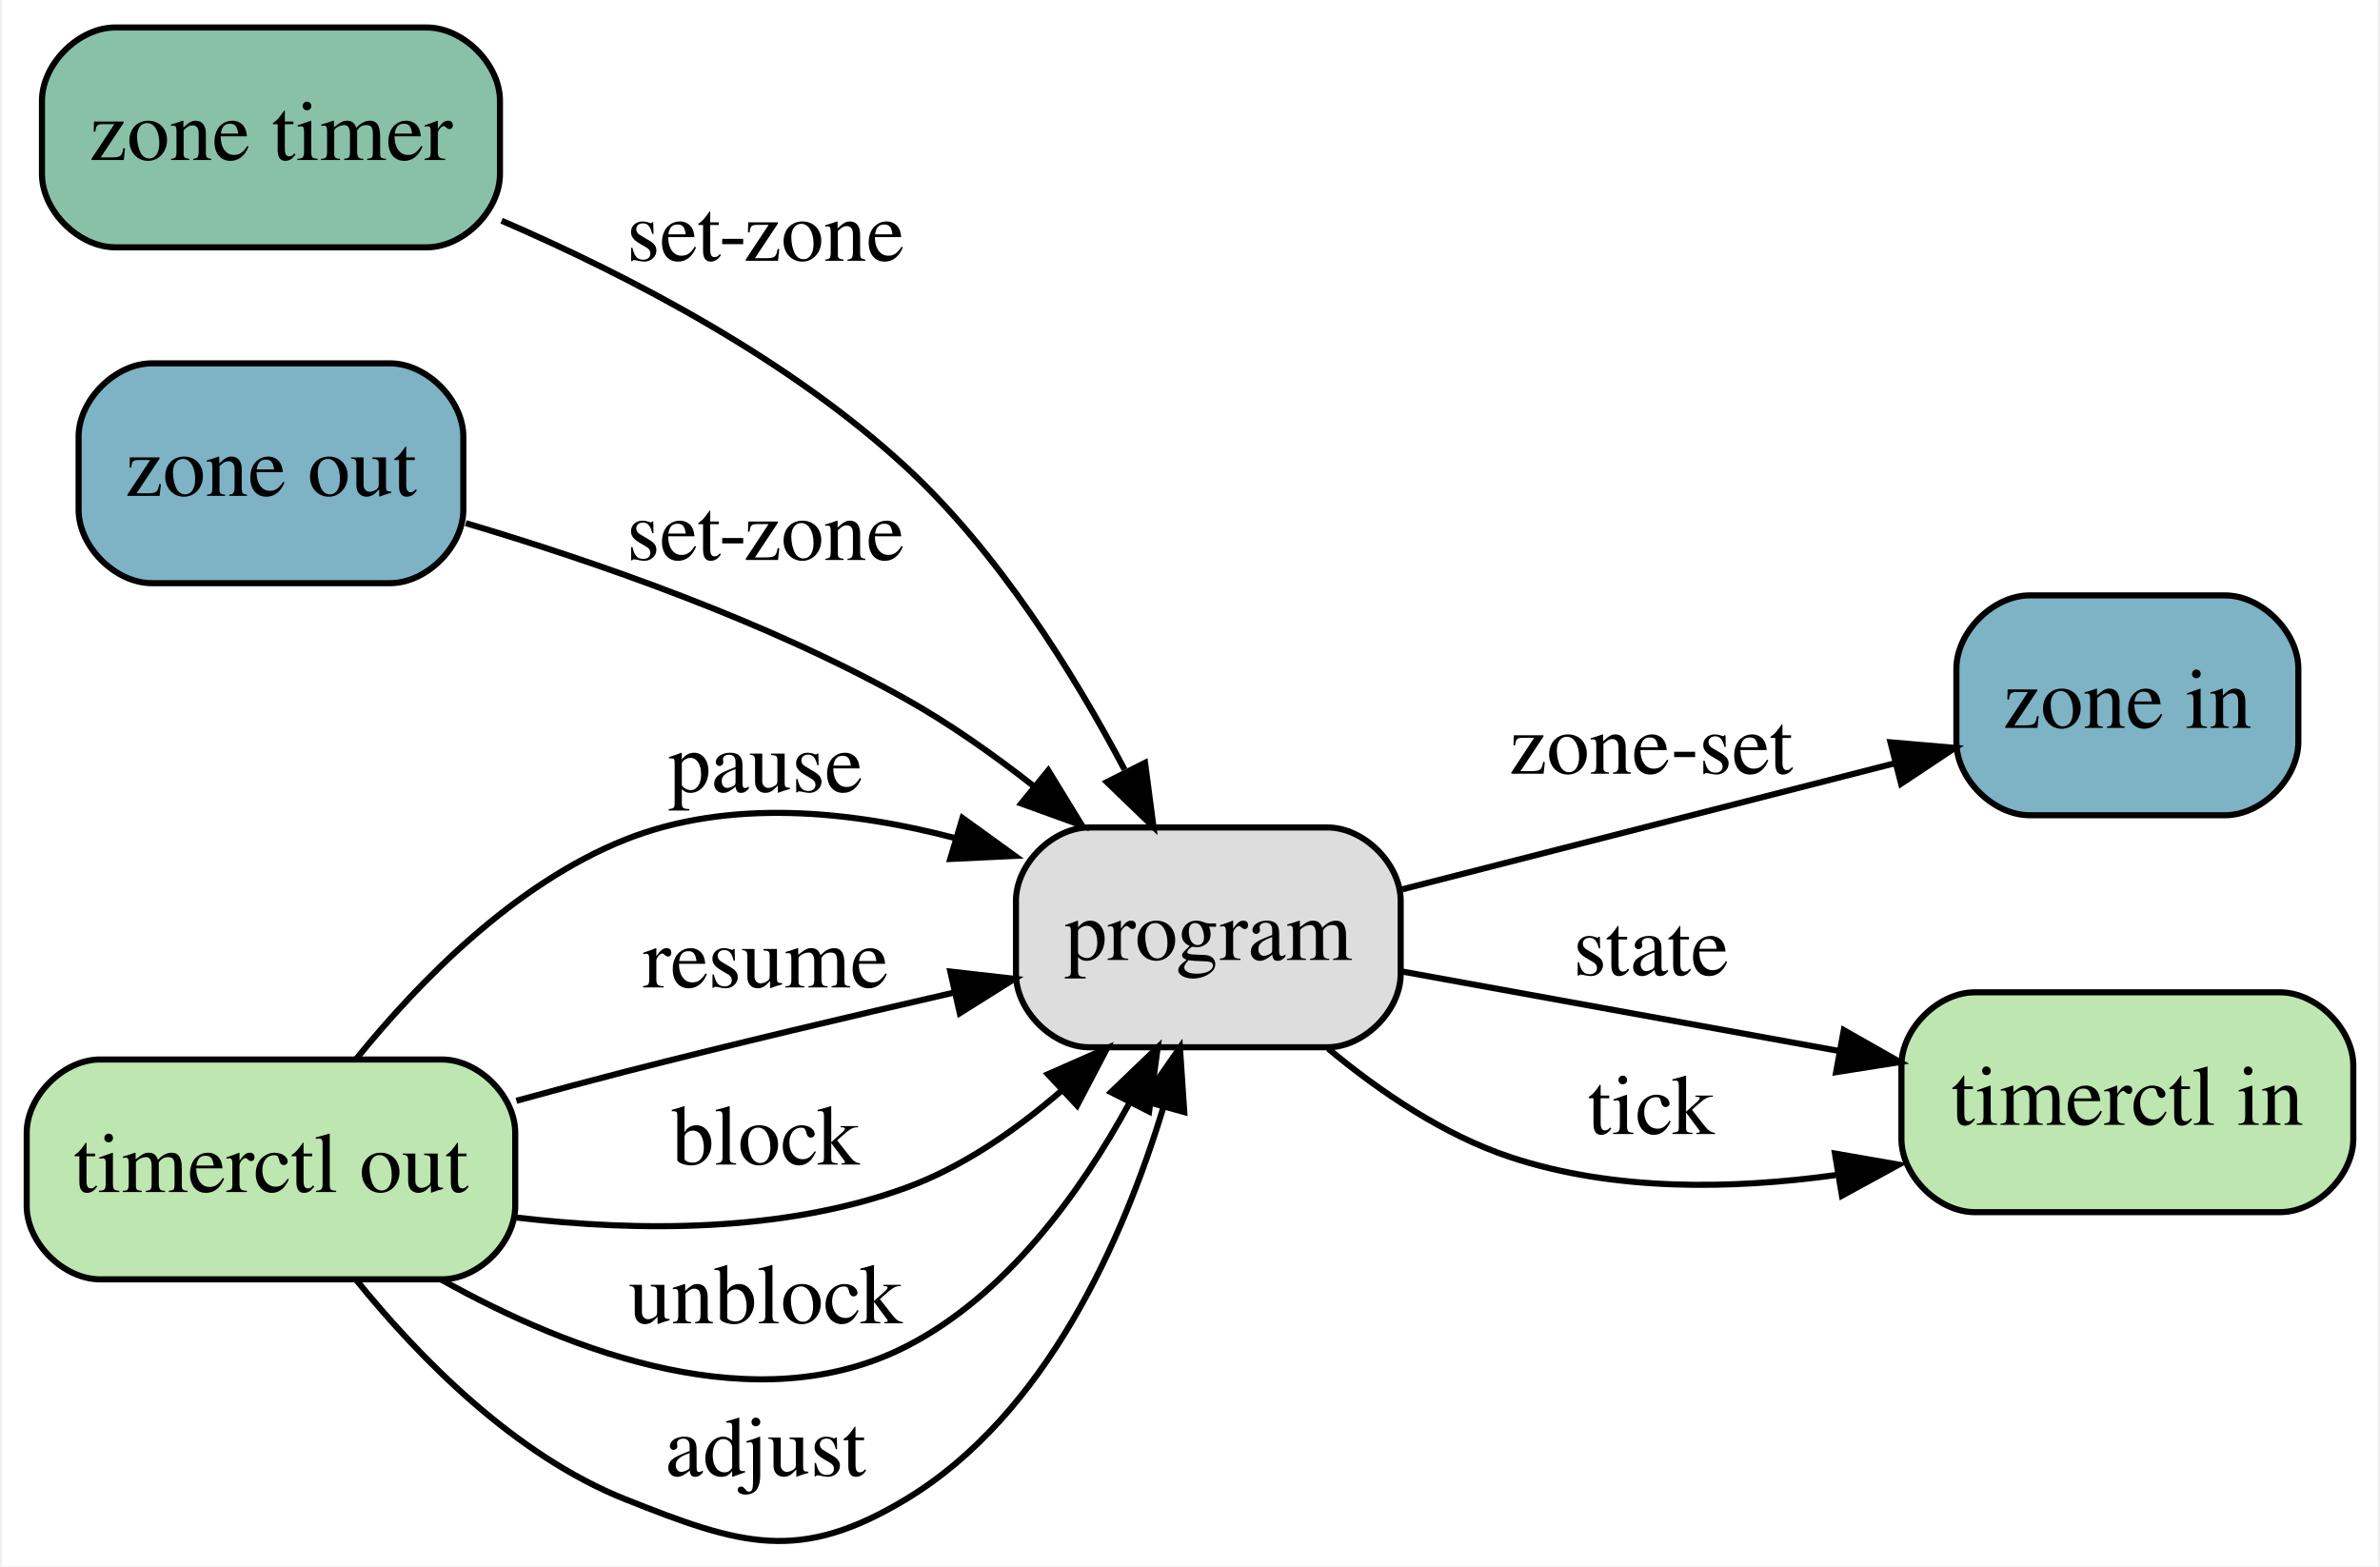
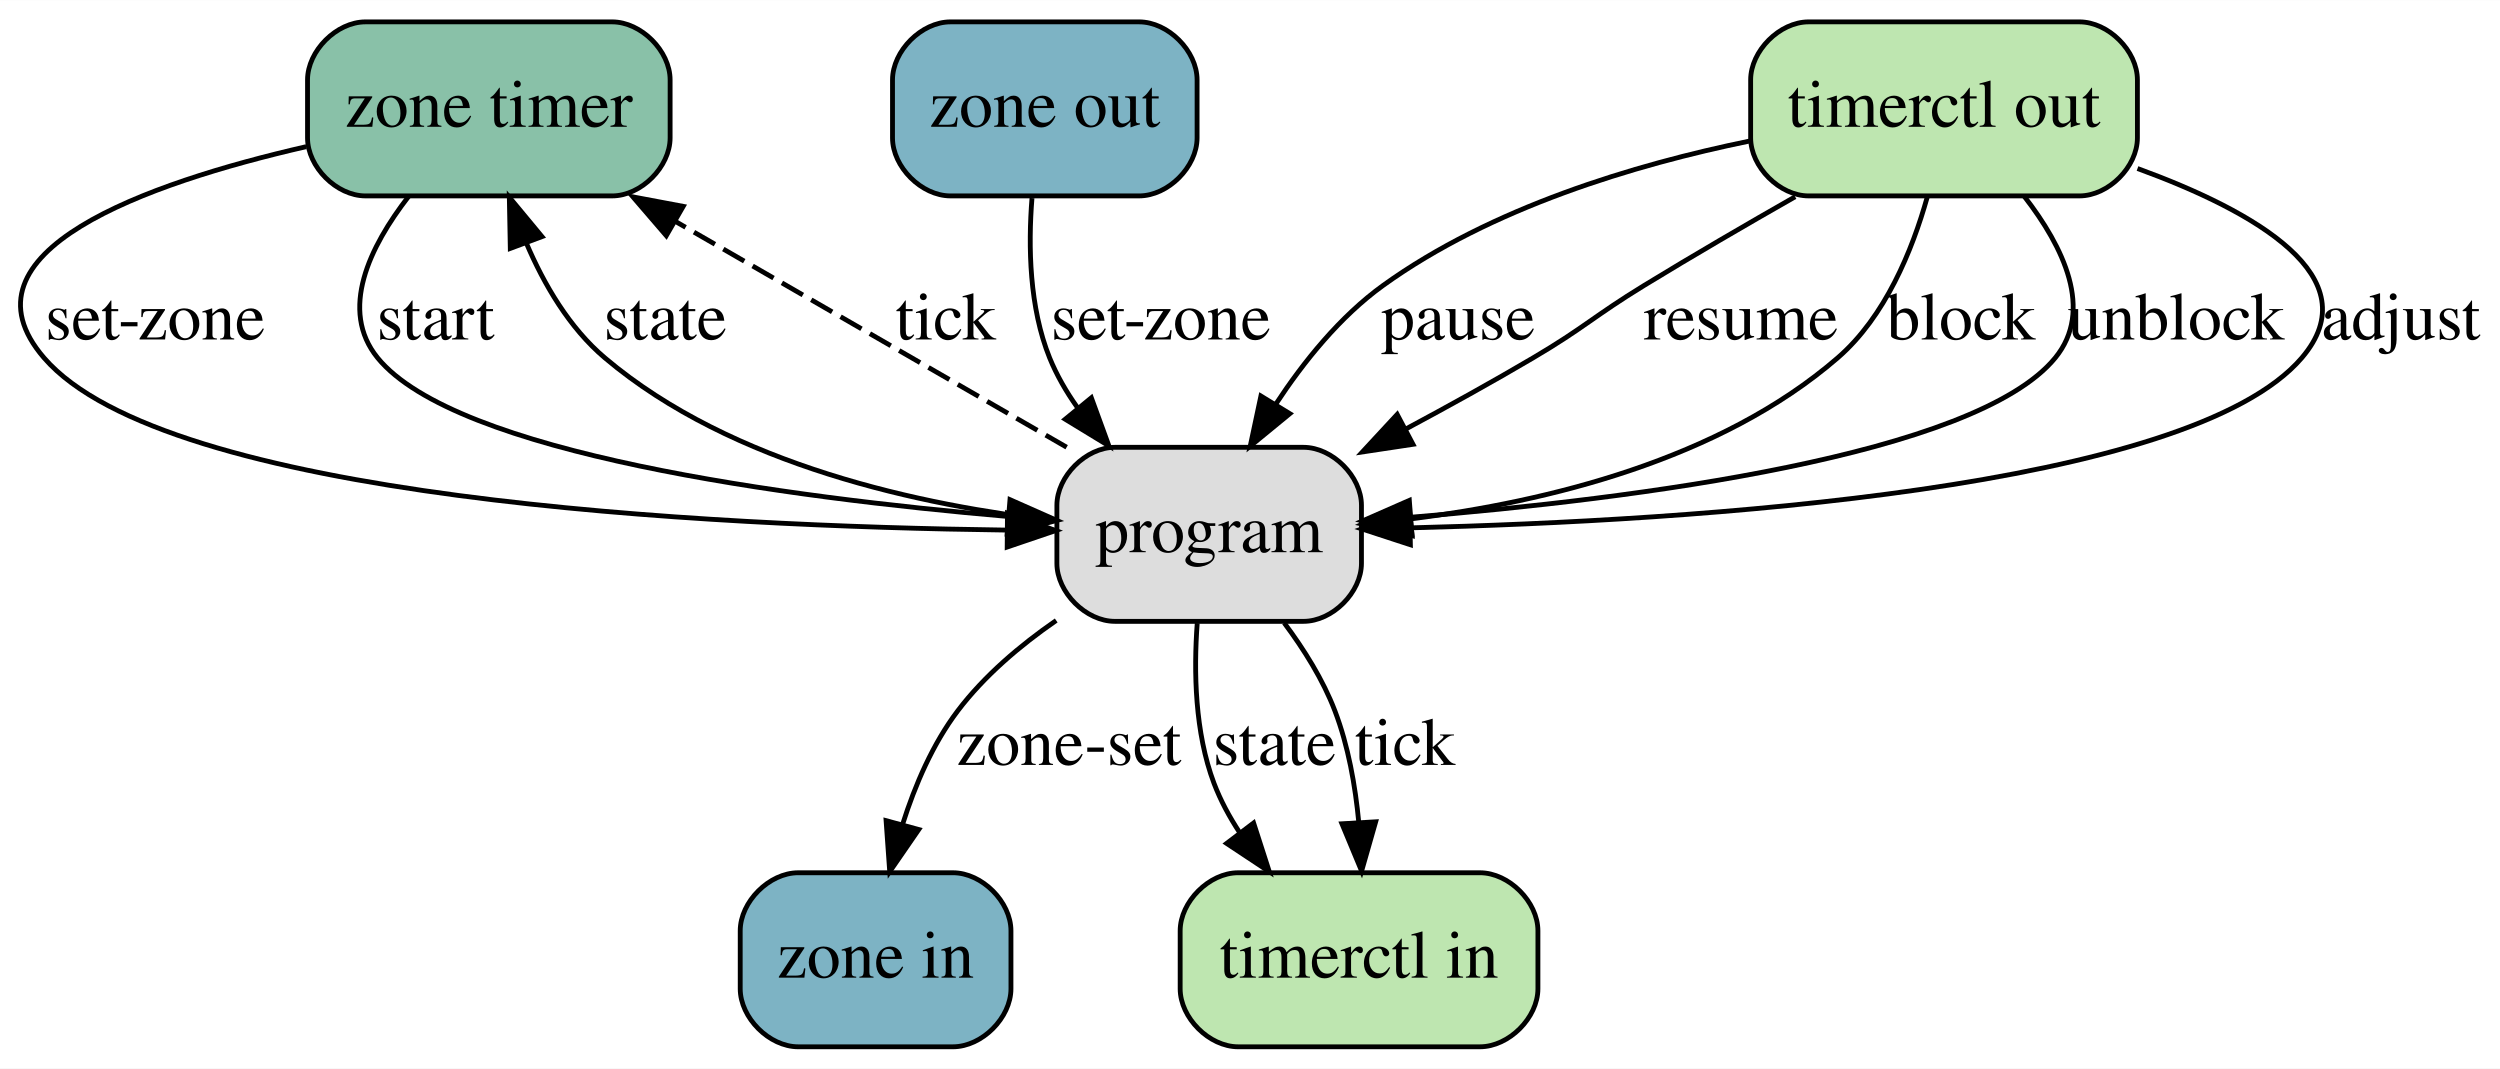
- <svg xmlns="http://www.w3.org/2000/svg" width="389pt" height="256pt" viewBox="0.00 0.00 389.00 256.49">
-   <g id="graph0" class="graph" transform="scale(1 1) rotate(0) translate(4 252.49)">
-     <polygon fill="white" stroke="transparent" points="-4,4 -4,-252.49 385,-252.49 385,4 -4,4" />
+ <svg xmlns="http://www.w3.org/2000/svg" width="517pt" height="221pt" viewBox="0.00 0.00 517.11 221.00">
+   <g id="graph0" class="graph" transform="scale(1 1) rotate(0) translate(4 217)">
+     <polygon fill="white" stroke="transparent" points="-4,4 -4,-217 513.11,-217 513.11,4 -4,4" />
    <g id="node1" class="node">
-       <path fill="#89c1a8" stroke="black" d="M14.5,-211.99C14.5,-211.99 65.5,-211.99 65.5,-211.99 71.5,-211.99 77.5,-217.99 77.5,-223.99 77.5,-223.99 77.5,-235.99 77.5,-235.99 77.5,-241.99 71.5,-247.99 65.5,-247.99 65.5,-247.99 14.5,-247.99 14.5,-247.99 8.5,-247.99 2.5,-241.99 2.5,-235.99 2.5,-235.99 2.5,-223.99 2.5,-223.99 2.5,-217.99 8.5,-211.99 14.5,-211.99" />
-       <text text-anchor="middle" x="40" y="-226.29" font-family="Times,serif" font-size="14.00">zone timer</text>
+       <path fill="#89c1a8" stroke="black" d="M71.61,-176.5C71.61,-176.5 122.61,-176.5 122.61,-176.5 128.61,-176.5 134.61,-182.5 134.61,-188.5 134.61,-188.5 134.61,-200.5 134.61,-200.5 134.61,-206.5 128.61,-212.5 122.61,-212.5 122.61,-212.5 71.61,-212.5 71.61,-212.5 65.61,-212.5 59.61,-206.5 59.61,-200.5 59.61,-200.5 59.61,-188.5 59.61,-188.5 59.61,-182.5 65.61,-176.5 71.61,-176.5" />
+       <text text-anchor="middle" x="97.11" y="-190.8" font-family="Times,serif" font-size="14.00">zone timer</text>
    </g>
    <g id="node6" class="node">
-       <path fill="#dddddd" stroke="black" d="M174,-80.99C174,-80.99 213,-80.99 213,-80.99 219,-80.99 225,-86.99 225,-92.99 225,-92.99 225,-104.99 225,-104.99 225,-110.99 219,-116.99 213,-116.99 213,-116.99 174,-116.99 174,-116.99 168,-116.99 162,-110.99 162,-104.99 162,-104.99 162,-92.99 162,-92.99 162,-86.99 168,-80.99 174,-80.99" />
-       <text text-anchor="middle" x="193.5" y="-95.29" font-family="Times,serif" font-size="14.00">program</text>
+       <path fill="#dddddd" stroke="black" d="M226.61,-88.5C226.61,-88.5 265.61,-88.5 265.61,-88.5 271.61,-88.5 277.61,-94.5 277.61,-100.5 277.61,-100.5 277.61,-112.5 277.61,-112.5 277.61,-118.5 271.61,-124.5 265.61,-124.5 265.61,-124.5 226.61,-124.5 226.61,-124.5 220.61,-124.5 214.61,-118.5 214.61,-112.5 214.61,-112.5 214.61,-100.5 214.61,-100.5 214.61,-94.5 220.61,-88.5 226.61,-88.5" />
+       <text text-anchor="middle" x="246.11" y="-102.8" font-family="Times,serif" font-size="14.00">program</text>
    </g>
    <g id="edge1" class="edge">
-       <path fill="none" stroke="black" d="M77.77,-216.35C98.86,-207.23 124.87,-193.66 144,-175.99 159.09,-162.05 171.36,-142.41 179.79,-126.45" />
-       <polygon fill="black" stroke="black" points="183.14,-127.58 184.52,-117.07 176.89,-124.42 183.14,-127.58" />
-       <text text-anchor="middle" x="121" y="-209.79" font-family="Times,serif" font-size="14.00">set-zone</text>
+       <path fill="none" stroke="black" d="M59.34,-186.69C26.26,-179.1 -13.82,-164.93 5.11,-143 30.33,-113.8 142.01,-108.19 204.11,-107.38" />
+       <polygon fill="black" stroke="black" points="204.39,-110.87 214.36,-107.28 204.33,-103.87 204.39,-110.87" />
+       <text text-anchor="middle" x="28.11" y="-146.8" font-family="Times,serif" font-size="14.00">set-zone</text>
+     </g>
+     <g id="edge2" class="edge">
+       <path fill="none" stroke="black" d="M80.5,-176.37C72.45,-165.98 66.08,-152.86 74.11,-143 90.24,-123.21 158.86,-114.12 204.41,-110.2" />
+       <polygon fill="black" stroke="black" points="204.91,-113.67 214.59,-109.38 204.34,-106.69 204.91,-113.67" />
+       <text text-anchor="middle" x="86.11" y="-146.8" font-family="Times,serif" font-size="14.00">start</text>
    </g>
    <g id="node2" class="node">
-       <path fill="#7db3c4" stroke="black" d="M20.5,-156.99C20.5,-156.99 59.5,-156.99 59.5,-156.99 65.5,-156.99 71.5,-162.99 71.5,-168.99 71.5,-168.99 71.5,-180.99 71.5,-180.99 71.5,-186.99 65.5,-192.99 59.5,-192.99 59.5,-192.99 20.5,-192.99 20.5,-192.99 14.5,-192.99 8.5,-186.99 8.5,-180.99 8.5,-180.99 8.5,-168.99 8.5,-168.99 8.5,-162.99 14.5,-156.99 20.5,-156.99" />
-       <text text-anchor="middle" x="40" y="-171.29" font-family="Times,serif" font-size="14.00">zone out</text>
+       <path fill="#7db3c4" stroke="black" d="M192.61,-176.5C192.61,-176.5 231.61,-176.5 231.61,-176.5 237.61,-176.5 243.61,-182.5 243.61,-188.5 243.61,-188.5 243.61,-200.5 243.61,-200.5 243.61,-206.5 237.61,-212.5 231.61,-212.5 231.61,-212.5 192.61,-212.5 192.61,-212.5 186.61,-212.5 180.61,-206.5 180.61,-200.5 180.61,-200.5 180.61,-188.5 180.61,-188.5 180.61,-182.5 186.61,-176.5 192.61,-176.5" />
+       <text text-anchor="middle" x="212.11" y="-190.8" font-family="Times,serif" font-size="14.00">zone out</text>
    </g>
-     <g id="edge2" class="edge">
-       <path fill="none" stroke="black" d="M71.9,-166.82C92.99,-160.56 121.13,-150.81 144,-137.99 151.16,-133.97 158.33,-128.91 164.89,-123.77" />
-       <polygon fill="black" stroke="black" points="167.29,-126.33 172.82,-117.3 162.86,-120.91 167.29,-126.33" />
-       <text text-anchor="middle" x="121" y="-160.79" font-family="Times,serif" font-size="14.00">set-zone</text>
+     <g id="edge5" class="edge">
+       <path fill="none" stroke="black" d="M209.46,-176.05C208.66,-166.03 208.91,-153.41 213.11,-143 214.56,-139.44 216.53,-136.01 218.81,-132.8" />
+       <polygon fill="black" stroke="black" points="221.74,-134.75 225.37,-124.8 216.33,-130.31 221.74,-134.75" />
+       <text text-anchor="middle" x="236.11" y="-146.8" font-family="Times,serif" font-size="14.00">set-zone</text>
    </g>
    <g id="node3" class="node">
-       <path fill="#7db3c4" stroke="black" d="M328,-118.99C328,-118.99 360,-118.99 360,-118.99 366,-118.99 372,-124.99 372,-130.99 372,-130.99 372,-142.99 372,-142.99 372,-148.99 366,-154.99 360,-154.99 360,-154.99 328,-154.99 328,-154.99 322,-154.99 316,-148.99 316,-142.99 316,-142.99 316,-130.99 316,-130.99 316,-124.99 322,-118.99 328,-118.99" />
-       <text text-anchor="middle" x="344" y="-133.29" font-family="Times,serif" font-size="14.00">zone in</text>
+       <path fill="#7db3c4" stroke="black" d="M161.11,-0.5C161.11,-0.5 193.11,-0.5 193.11,-0.5 199.11,-0.5 205.11,-6.5 205.11,-12.5 205.11,-12.5 205.11,-24.5 205.11,-24.5 205.11,-30.5 199.11,-36.5 193.11,-36.5 193.11,-36.5 161.11,-36.5 161.11,-36.5 155.11,-36.5 149.11,-30.5 149.11,-24.5 149.11,-24.5 149.11,-12.5 149.11,-12.5 149.11,-6.5 155.11,-0.5 161.11,-0.5" />
+       <text text-anchor="middle" x="177.11" y="-14.8" font-family="Times,serif" font-size="14.00">zone in</text>
    </g>
    <g id="node4" class="node">
-       <path fill="#bee6b0" stroke="black" d="M319,-53.99C319,-53.99 369,-53.99 369,-53.99 375,-53.99 381,-59.99 381,-65.99 381,-65.99 381,-77.99 381,-77.99 381,-83.99 375,-89.99 369,-89.99 369,-89.99 319,-89.99 319,-89.99 313,-89.99 307,-83.99 307,-77.99 307,-77.99 307,-65.99 307,-65.99 307,-59.99 313,-53.99 319,-53.99" />
-       <text text-anchor="middle" x="344" y="-68.29" font-family="Times,serif" font-size="14.00">timerctl in</text>
+       <path fill="#bee6b0" stroke="black" d="M252.11,-0.5C252.11,-0.5 302.11,-0.5 302.11,-0.5 308.11,-0.5 314.11,-6.5 314.11,-12.5 314.11,-12.5 314.11,-24.5 314.11,-24.5 314.11,-30.5 308.11,-36.5 302.11,-36.5 302.11,-36.5 252.11,-36.5 252.11,-36.5 246.11,-36.5 240.11,-30.5 240.11,-24.5 240.11,-24.5 240.11,-12.5 240.11,-12.5 240.11,-6.5 246.11,-0.5 252.11,-0.5" />
+       <text text-anchor="middle" x="277.11" y="-14.8" font-family="Times,serif" font-size="14.00">timerctl in</text>
    </g>
    <g id="node5" class="node">
-       <path fill="#bee6b0" stroke="black" d="M12,-42.99C12,-42.99 68,-42.99 68,-42.99 74,-42.99 80,-48.99 80,-54.99 80,-54.99 80,-66.99 80,-66.99 80,-72.99 74,-78.99 68,-78.99 68,-78.99 12,-78.99 12,-78.99 6,-78.99 0,-72.99 0,-66.99 0,-66.99 0,-54.99 0,-54.99 0,-48.99 6,-42.99 12,-42.99" />
-       <text text-anchor="middle" x="40" y="-57.29" font-family="Times,serif" font-size="14.00">timerctl out</text>
+       <path fill="#bee6b0" stroke="black" d="M370.11,-176.5C370.11,-176.5 426.11,-176.5 426.11,-176.5 432.11,-176.5 438.11,-182.5 438.11,-188.5 438.11,-188.5 438.11,-200.5 438.11,-200.5 438.11,-206.5 432.11,-212.5 426.11,-212.5 426.11,-212.5 370.11,-212.5 370.11,-212.5 364.11,-212.5 358.11,-206.5 358.11,-200.5 358.11,-200.5 358.11,-188.5 358.11,-188.5 358.11,-182.5 364.11,-176.5 370.11,-176.5" />
+       <text text-anchor="middle" x="398.11" y="-190.8" font-family="Times,serif" font-size="14.00">timerctl out</text>
+     </g>
+     <g id="edge7" class="edge">
+       <path fill="none" stroke="black" d="M357.89,-187.85C334.12,-182.98 304.42,-174.06 282.11,-158 273.2,-151.58 265.68,-142.26 259.85,-133.37" />
+       <polygon fill="black" stroke="black" points="262.79,-131.46 254.6,-124.74 256.81,-135.11 262.79,-131.46" />
+       <text text-anchor="middle" x="297.61" y="-146.8" font-family="Times,serif" font-size="14.00">pause</text>
+     </g>
+     <g id="edge8" class="edge">
+       <path fill="none" stroke="black" d="M367.32,-176.33C357.3,-170.62 346.17,-164.15 336.11,-158 325.7,-151.63 323.63,-149.2 313.11,-143 304.7,-138.04 295.53,-132.97 286.75,-128.27" />
+       <polygon fill="black" stroke="black" points="288.27,-125.12 277.8,-123.54 285,-131.31 288.27,-125.12" />
+       <text text-anchor="middle" x="356.11" y="-146.8" font-family="Times,serif" font-size="14.00">resume</text>
+     </g>
+     <g id="edge9" class="edge">
+       <path fill="none" stroke="black" d="M394.63,-176.22C391.54,-165.23 385.95,-151.51 376.11,-143 351.72,-121.89 315.89,-113.22 288.02,-109.72" />
+       <polygon fill="black" stroke="black" points="288.09,-106.21 277.77,-108.61 287.34,-113.16 288.09,-106.21" />
+       <text text-anchor="middle" x="401.61" y="-146.8" font-family="Times,serif" font-size="14.00">block</text>
+     </g>
+     <g id="edge10" class="edge">
+       <path fill="none" stroke="black" d="M414.74,-176.36C422.8,-165.96 429.16,-152.85 421.11,-143 404.61,-122.81 334.19,-113.82 287.87,-110.04" />
+       <polygon fill="black" stroke="black" points="288.04,-106.54 277.8,-109.26 287.51,-113.52 288.04,-106.54" />
+       <text text-anchor="middle" x="446.11" y="-146.8" font-family="Times,serif" font-size="14.00">unblock</text>
+     </g>
+     <g id="edge11" class="edge">
+       <path fill="none" stroke="black" d="M438.13,-182.17C462.47,-173.29 486.37,-159.67 472.11,-143 448.86,-115.81 346.38,-109.31 287.72,-107.84" />
+       <polygon fill="black" stroke="black" points="287.73,-104.34 277.66,-107.63 287.58,-111.34 287.73,-104.34" />
+       <text text-anchor="middle" x="492.61" y="-146.8" font-family="Times,serif" font-size="14.00">adjust</text>
+     </g>
+     <g id="edge3" class="edge">
+       <path fill="none" stroke="black" d="M214.49,-109.29C186.97,-112.39 147.47,-120.71 121.11,-143 113.79,-149.19 108.54,-158.13 104.86,-166.77" />
+       <polygon fill="black" stroke="black" points="101.55,-165.64 101.35,-176.23 108.11,-168.08 101.55,-165.64" />
+       <text text-anchor="middle" x="133.61" y="-146.8" font-family="Times,serif" font-size="14.00">state</text>
    </g>
    <g id="edge4" class="edge">
-       <path fill="none" stroke="black" d="M53.93,-79.04C64.23,-91.77 79.89,-107.77 98,-114.99 115.06,-121.78 134.97,-119.75 152.1,-115.23" />
-       <polygon fill="black" stroke="black" points="153.24,-118.54 161.83,-112.33 151.24,-111.83 153.24,-118.54" />
-       <text text-anchor="middle" x="121" y="-122.79" font-family="Times,serif" font-size="14.00">pause</text>
-     </g>
-     <g id="edge5" class="edge">
-       <path fill="none" stroke="black" d="M80.19,-72.23C86.14,-73.87 92.23,-75.5 98,-76.99 115.57,-81.49 135.07,-86.1 151.77,-89.93" />
-       <polygon fill="black" stroke="black" points="151.25,-93.39 161.77,-92.2 152.8,-86.57 151.25,-93.39" />
-       <text text-anchor="middle" x="121" y="-90.79" font-family="Times,serif" font-size="14.00">resume</text>
+       <path fill="none" stroke="black" stroke-dasharray="5,2" d="M216.63,-124.52C193.49,-137.88 161.08,-156.58 135.85,-171.14" />
+       <polygon fill="black" stroke="black" points="133.82,-168.27 126.91,-176.3 137.32,-174.34 133.82,-168.27" />
+       <text text-anchor="middle" x="191.61" y="-146.8" font-family="Times,serif" font-size="14.00">tick</text>
    </g>
    <g id="edge6" class="edge">
-       <path fill="none" stroke="black" d="M80.25,-53.1C99.95,-50.8 123.84,-50.61 144,-57.99 153.28,-61.38 162,-67.42 169.42,-73.84" />
-       <polygon fill="black" stroke="black" points="167.23,-76.58 176.93,-80.85 172.01,-71.46 167.23,-76.58" />
-       <text text-anchor="middle" x="121" y="-61.79" font-family="Times,serif" font-size="14.00">block</text>
+       <path fill="none" stroke="black" d="M214.47,-88.68C206.98,-83.51 199.59,-77.23 194.11,-70 188.93,-63.16 185.27,-54.64 182.71,-46.56" />
+       <polygon fill="black" stroke="black" points="186.04,-45.44 180.03,-36.72 179.28,-47.28 186.04,-45.44" />
+       <text text-anchor="middle" x="217.11" y="-58.8" font-family="Times,serif" font-size="14.00">zone-set</text>
    </g>
-     <g id="edge7" class="edge">
-       <path fill="none" stroke="black" d="M67.89,-42.94C89.33,-30.97 119.68,-19.57 144,-31.99 160.37,-40.34 172.49,-57.09 180.52,-71.74" />
-       <polygon fill="black" stroke="black" points="177.56,-73.64 185.21,-80.97 183.8,-70.47 177.56,-73.64" />
-       <text text-anchor="middle" x="121" y="-35.79" font-family="Times,serif" font-size="14.00">unblock</text>
+     <g id="edge12" class="edge">
+       <path fill="none" stroke="black" d="M243.64,-88.13C242.9,-78.13 243.15,-65.5 247.11,-55 248.45,-51.47 250.29,-48.05 252.42,-44.81" />
+       <polygon fill="black" stroke="black" points="255.3,-46.8 258.55,-36.72 249.72,-42.57 255.3,-46.8" />
+       <text text-anchor="middle" x="259.61" y="-58.8" font-family="Times,serif" font-size="14.00">state</text>
    </g>
-     <g id="edge8" class="edge">
-       <path fill="none" stroke="black" d="M53.93,-42.93C64.23,-30.2 79.89,-14.2 98,-6.99 116.99,0.58 126.49,3.58 144,-6.99 166.96,-20.83 179.6,-49.57 186.17,-71.26" />
-       <polygon fill="black" stroke="black" points="182.81,-72.25 188.85,-80.95 189.56,-70.38 182.81,-72.25" />
-       <text text-anchor="middle" x="121" y="-10.79" font-family="Times,serif" font-size="14.00">adjust</text>
-     </g>
-     <g id="edge3" class="edge">
-       <path fill="none" stroke="black" d="M225.27,-106.86C248.71,-112.86 281.09,-121.14 305.96,-127.51" />
-       <polygon fill="black" stroke="black" points="305.21,-130.93 315.77,-130.02 306.95,-124.15 305.21,-130.93" />
-       <text text-anchor="middle" x="266" y="-125.79" font-family="Times,serif" font-size="14.00">zone-set</text>
-     </g>
-     <g id="edge9" class="edge">
-       <path fill="none" stroke="black" d="M225.27,-93.39C245.92,-89.64 273.49,-84.62 296.76,-80.39" />
-       <polygon fill="black" stroke="black" points="297.56,-83.8 306.77,-78.57 296.31,-76.92 297.56,-83.8" />
-       <text text-anchor="middle" x="266" y="-92.79" font-family="Times,serif" font-size="14.00">state</text>
-     </g>
-     <g id="edge10" class="edge">
-       <path fill="none" stroke="black" d="M213.14,-80.75C221.55,-73.76 232.05,-66.61 243,-62.99 259.86,-57.41 279.13,-57.7 296.23,-60.06" />
-       <polygon fill="black" stroke="black" points="296.12,-63.59 306.56,-61.77 297.26,-56.69 296.12,-63.59" />
-       <text text-anchor="middle" x="266" y="-66.79" font-family="Times,serif" font-size="14.00">tick</text>
+     <g id="edge13" class="edge">
+       <path fill="none" stroke="black" d="M261.63,-88.18C265.71,-82.72 269.66,-76.42 272.11,-70 274.88,-62.76 276.34,-54.53 277.06,-46.85" />
+       <polygon fill="black" stroke="black" points="280.55,-47.04 277.64,-36.85 273.57,-46.63 280.55,-47.04" />
+       <text text-anchor="middle" x="286.61" y="-58.8" font-family="Times,serif" font-size="14.00">tick</text>
    </g>
  </g>
</svg>
